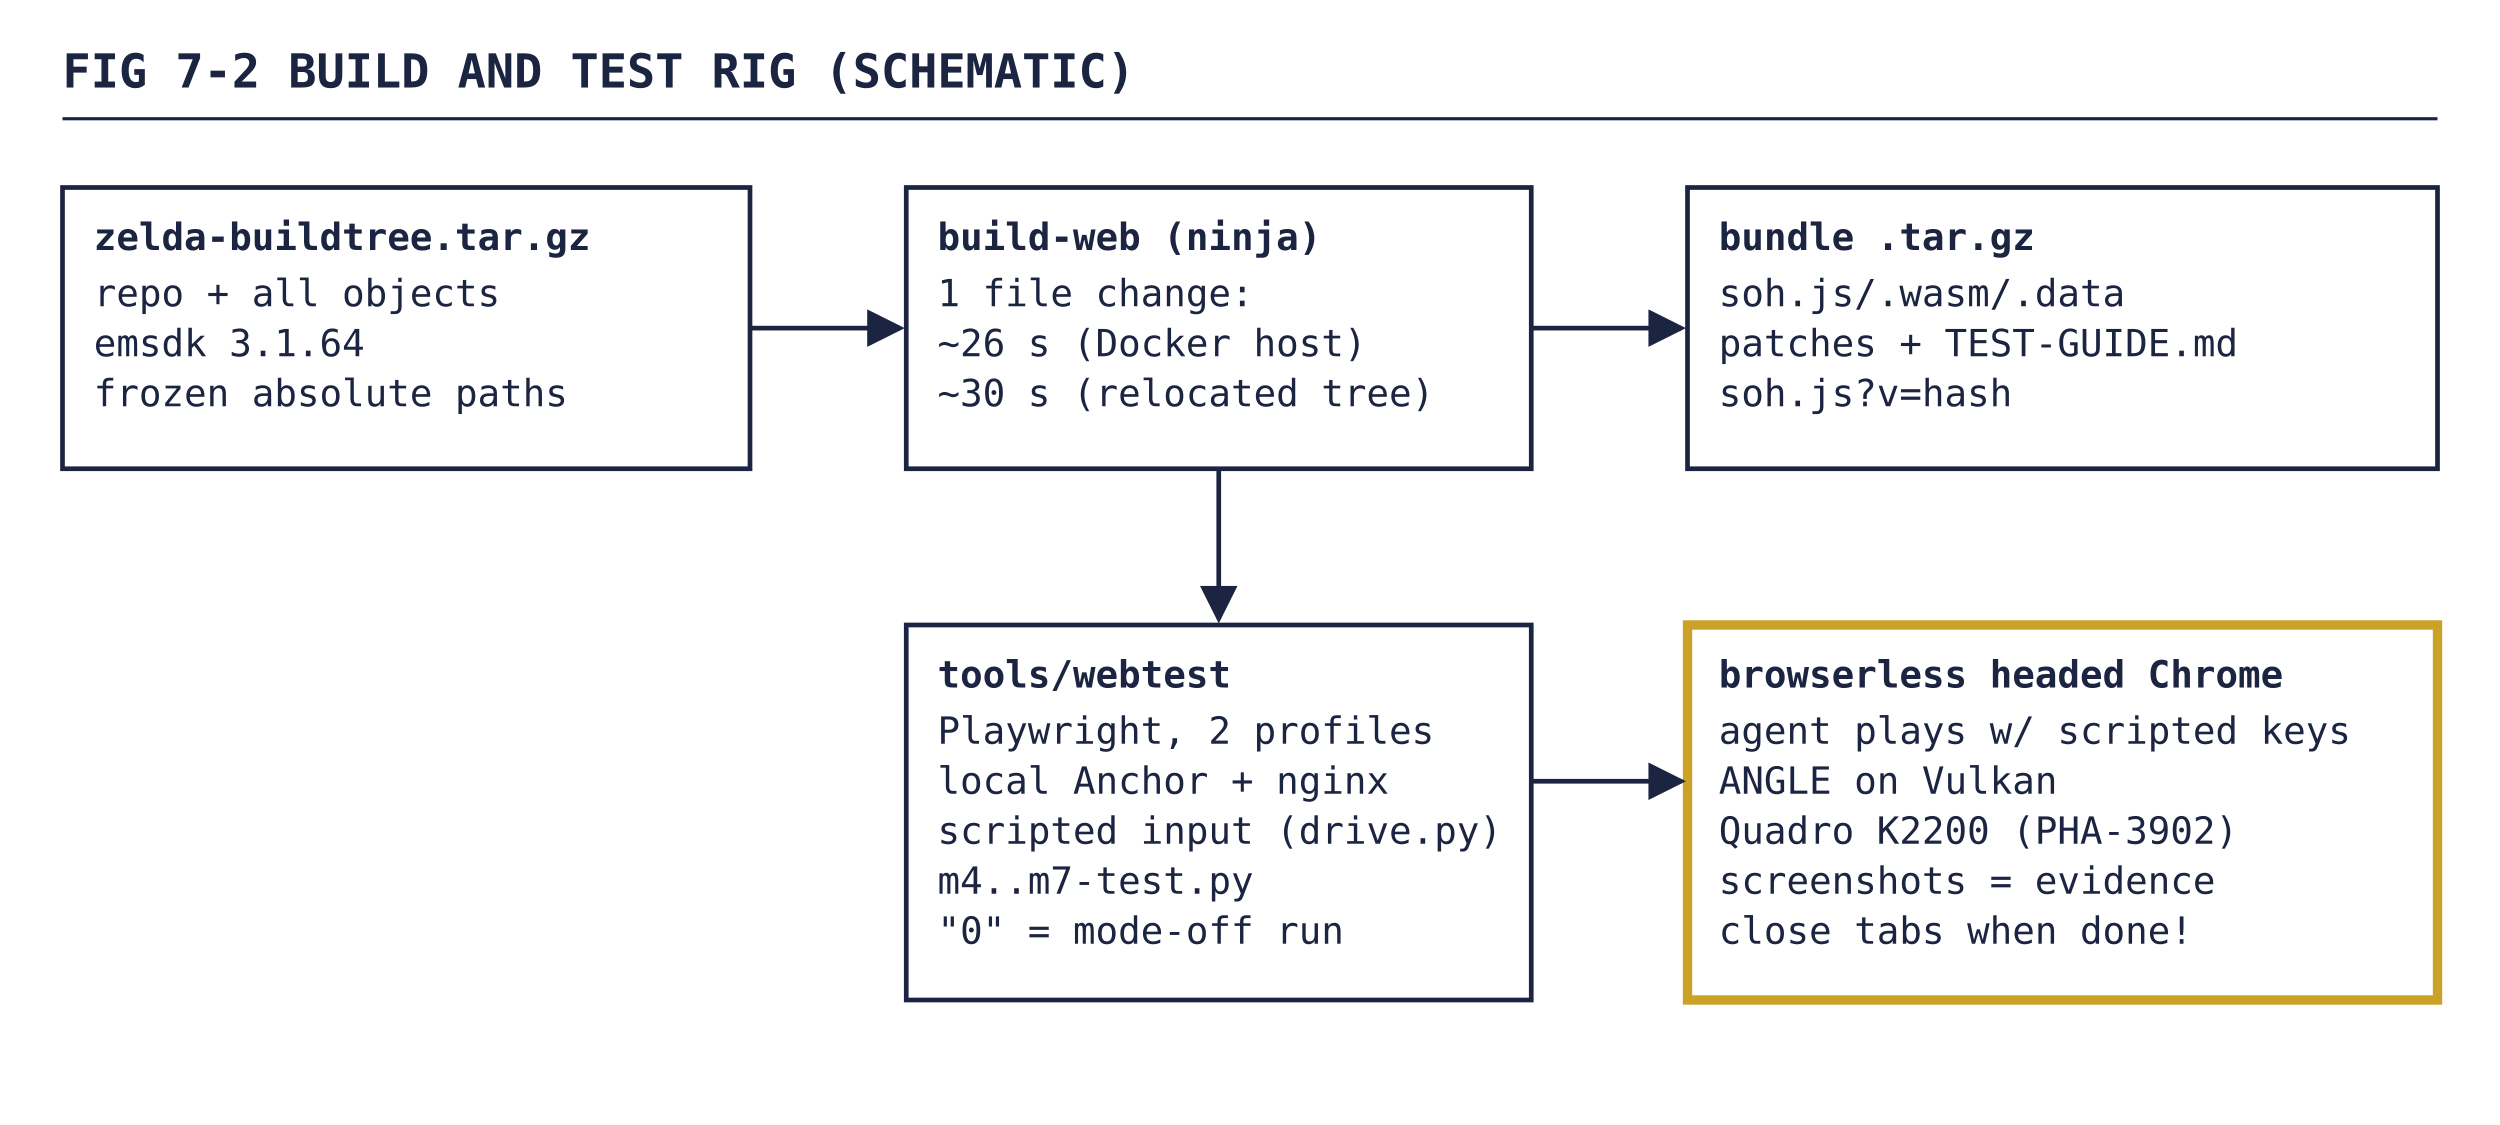
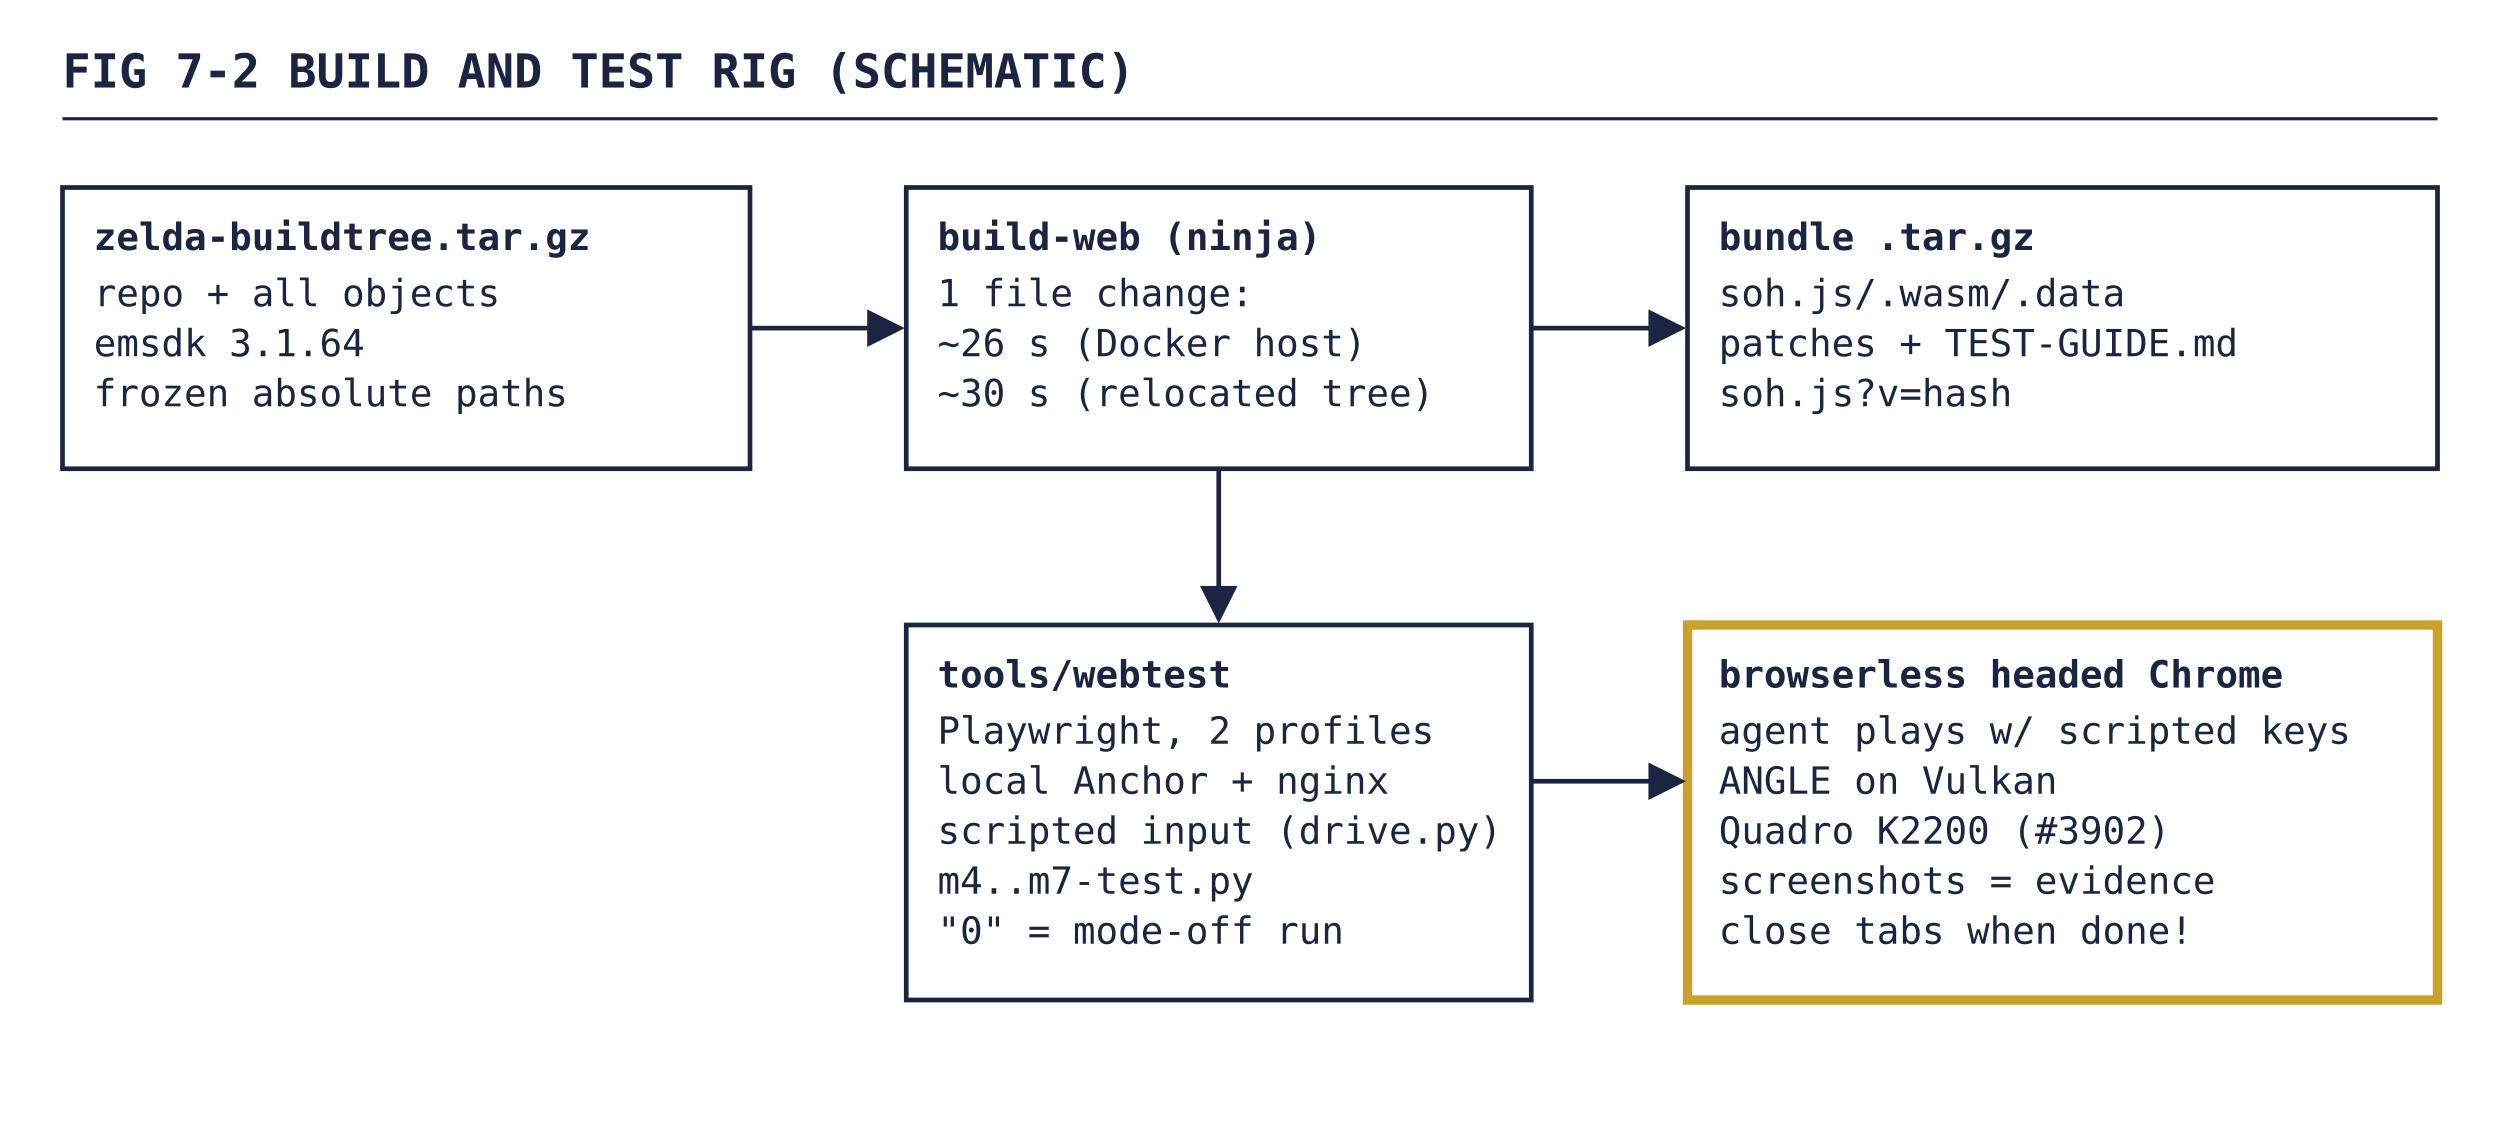
<svg xmlns="http://www.w3.org/2000/svg" viewBox="0 0 800 360" font-family="monospace" font-size="12">
  <rect width="800" height="360" fill="#ffffff" />
  <text x="20" y="28" font-size="15" fill="#1b2440" font-weight="bold">FIG 7-2  BUILD AND TEST RIG (SCHEMATIC)</text>
  <line x1="20" y1="38" x2="780" y2="38" stroke="#1b2440" />
  <defs>
    <marker id="a" markerWidth="8" markerHeight="8" refX="7" refY="4" orient="auto">
      <path d="M0,0 L8,4 L0,8 z" fill="#1b2440" />
    </marker>
  </defs>
  <g fill="none" stroke="#1b2440" stroke-width="1.5">
    <rect x="20" y="60" width="220" height="90" />
    <rect x="290" y="60" width="200" height="90" />
    <rect x="540" y="60" width="240" height="90" />
    <rect x="290" y="200" width="200" height="120" />
    <rect x="540" y="200" width="240" height="120" stroke="#c9a227" stroke-width="3" />
    <line x1="240" y1="105" x2="288" y2="105" marker-end="url(#a)" />
    <line x1="490" y1="105" x2="538" y2="105" marker-end="url(#a)" />
    <line x1="390" y1="150" x2="390" y2="198" marker-end="url(#a)" />
    <line x1="490" y1="250" x2="538" y2="250" marker-end="url(#a)" />
  </g>
  <g fill="#1b2440">
    <text x="30" y="80" font-weight="bold">zelda-buildtree.tar.gz</text>
    <text x="30" y="98">repo + all objects</text>
    <text x="30" y="114">emsdk 3.1.64</text>
    <text x="30" y="130">frozen absolute paths</text>
    <text x="300" y="80" font-weight="bold">build-web (ninja)</text>
    <text x="300" y="98">1 file change:</text>
    <text x="300" y="114">~26 s (Docker host)</text>
    <text x="300" y="130">~30 s (relocated tree)</text>
    <text x="550" y="80" font-weight="bold">bundle .tar.gz</text>
    <text x="550" y="98">soh.js/.wasm/.data</text>
    <text x="550" y="114">patches + TEST-GUIDE.md</text>
    <text x="550" y="130">soh.js?v=hash</text>
    <text x="300" y="220" font-weight="bold">tools/webtest</text>
    <text x="300" y="238">Playwright, 2 profiles</text>
    <text x="300" y="254">local Anchor + nginx</text>
    <text x="300" y="270">scripted input (drive.py)</text>
    <text x="300" y="286">m4..m7-test.py</text>
    <text x="300" y="302">"0" = mode-off run</text>
    <text x="550" y="220" font-weight="bold">browserless headed Chrome</text>
    <text x="550" y="238">agent plays w/ scripted keys</text>
    <text x="550" y="254">ANGLE on Vulkan</text>
-     <text x="550" y="270">Quadro K2200 (PHA-3902)</text>
+     <text x="550" y="270">Quadro K2200 (#3902)</text>
    <text x="550" y="286">screenshots = evidence</text>
    <text x="550" y="302">close tabs when done!</text>
  </g>
</svg>
